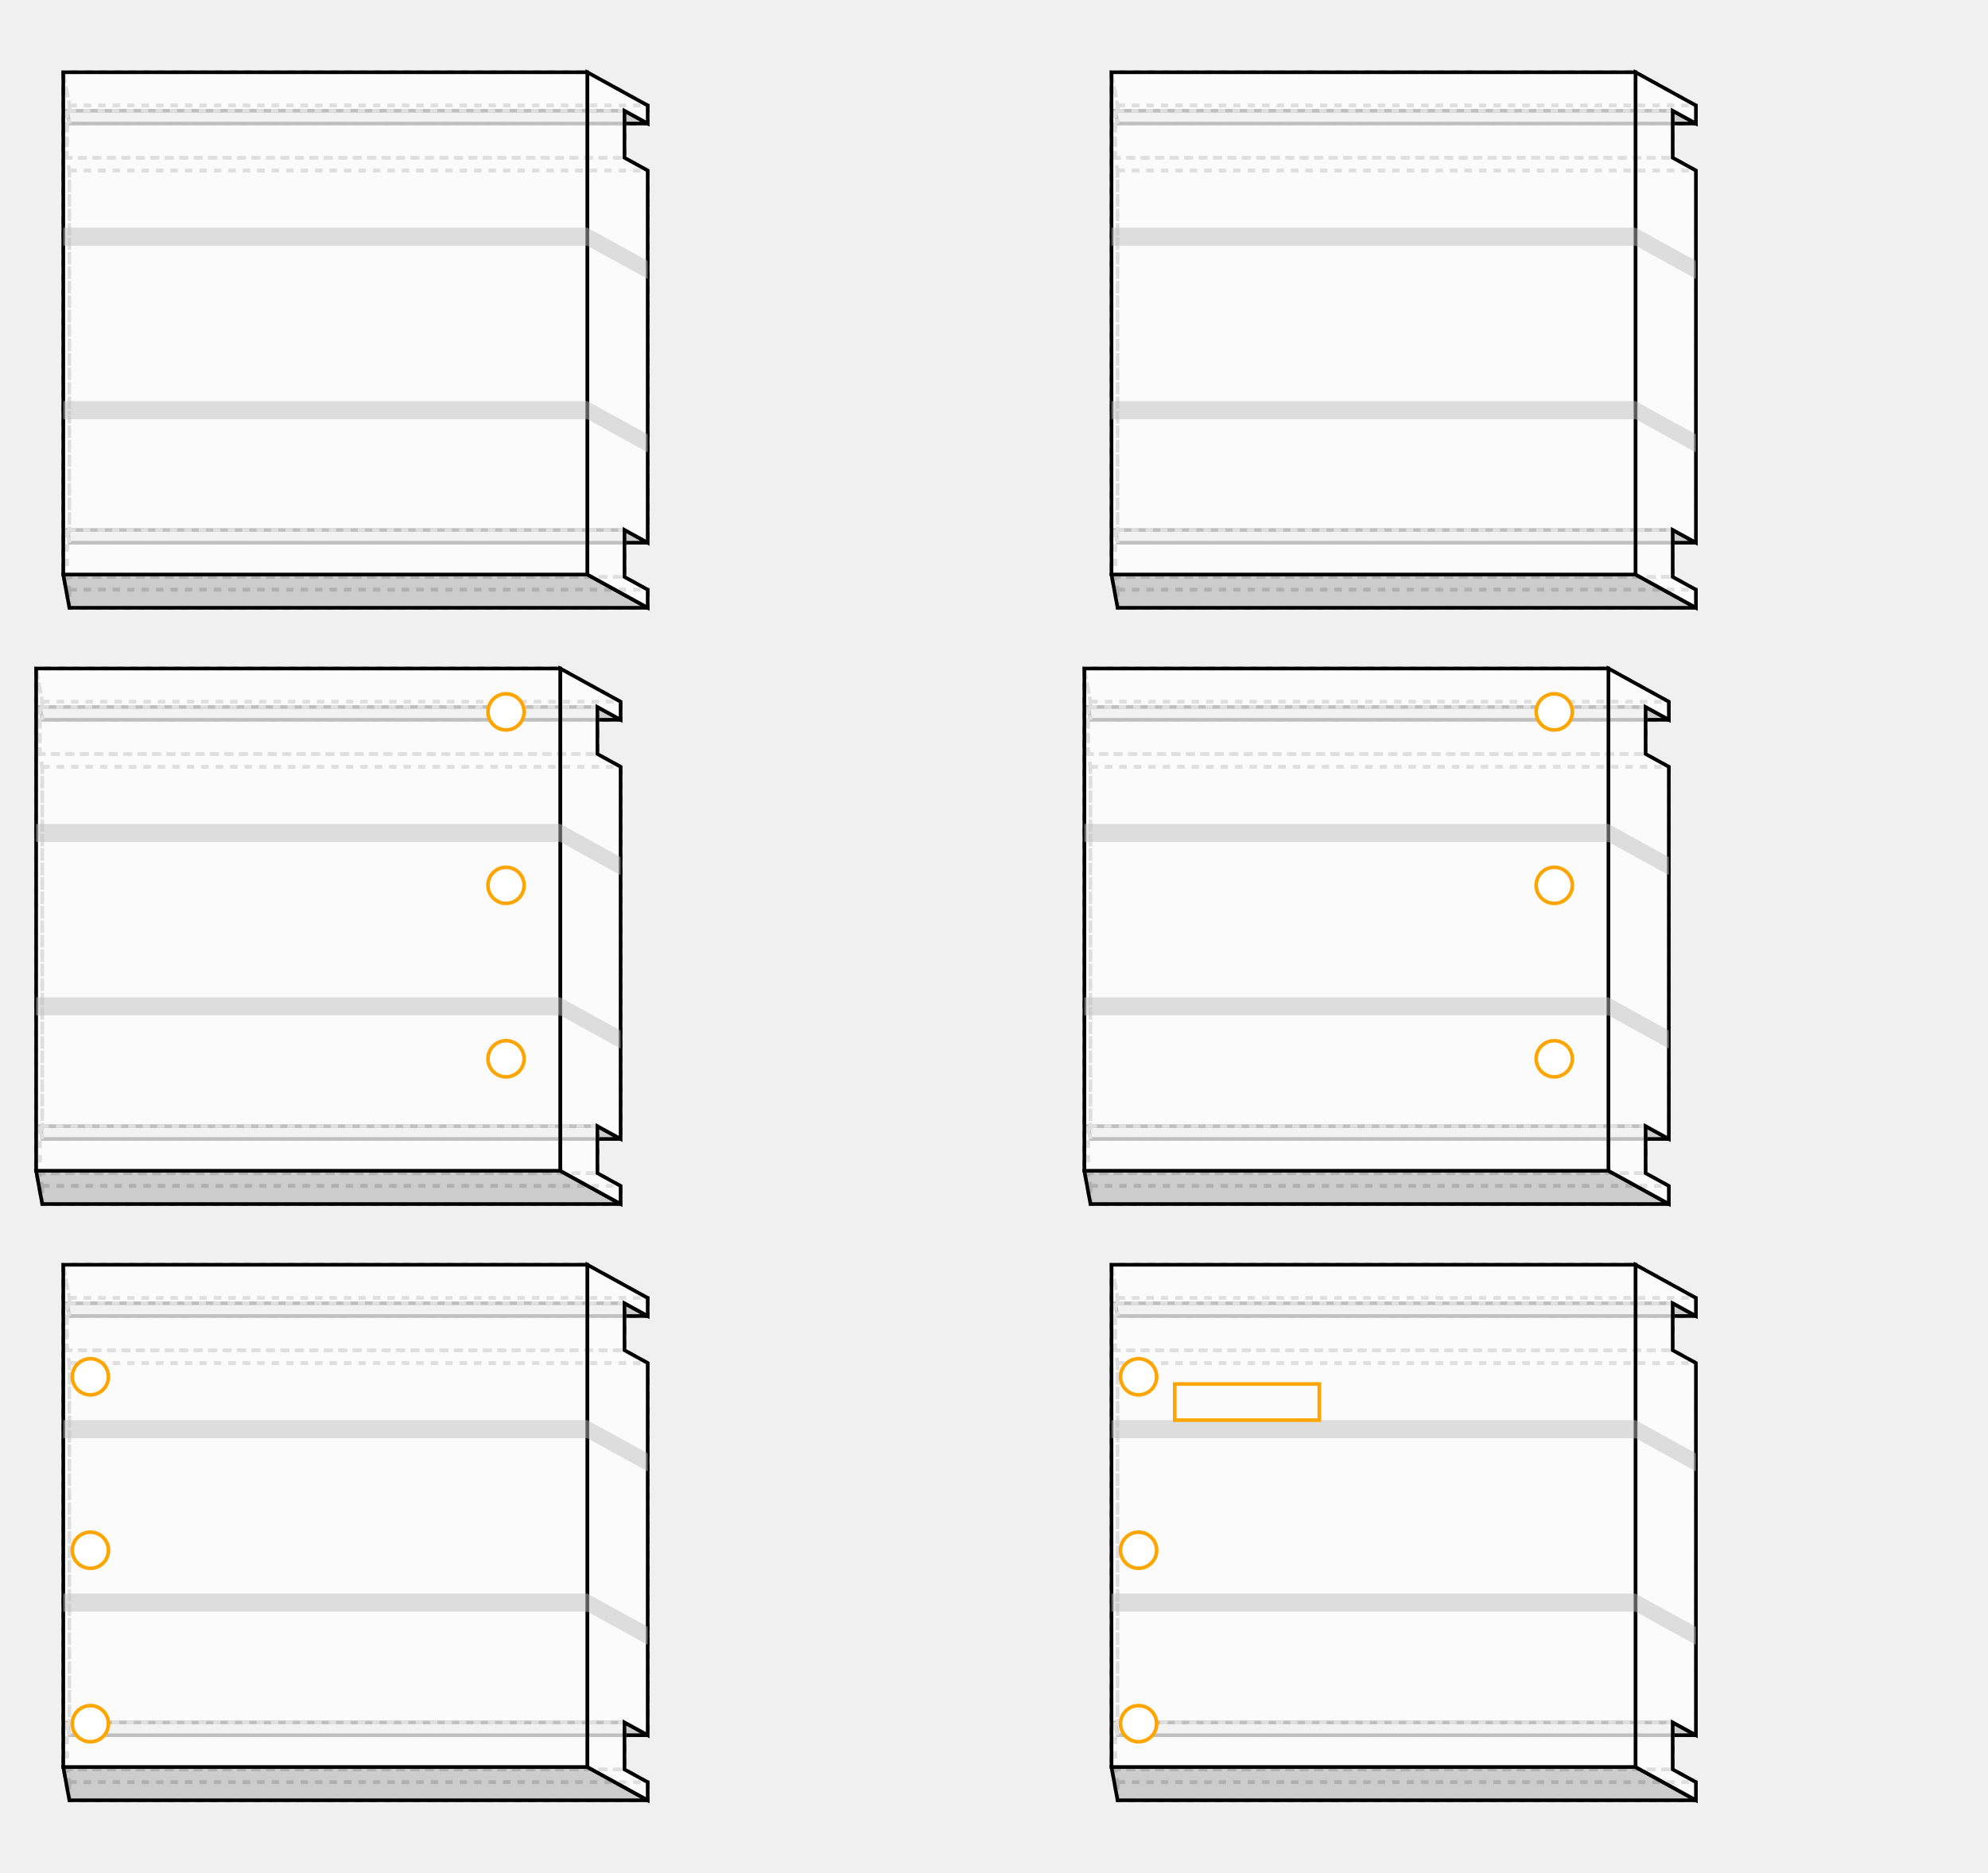
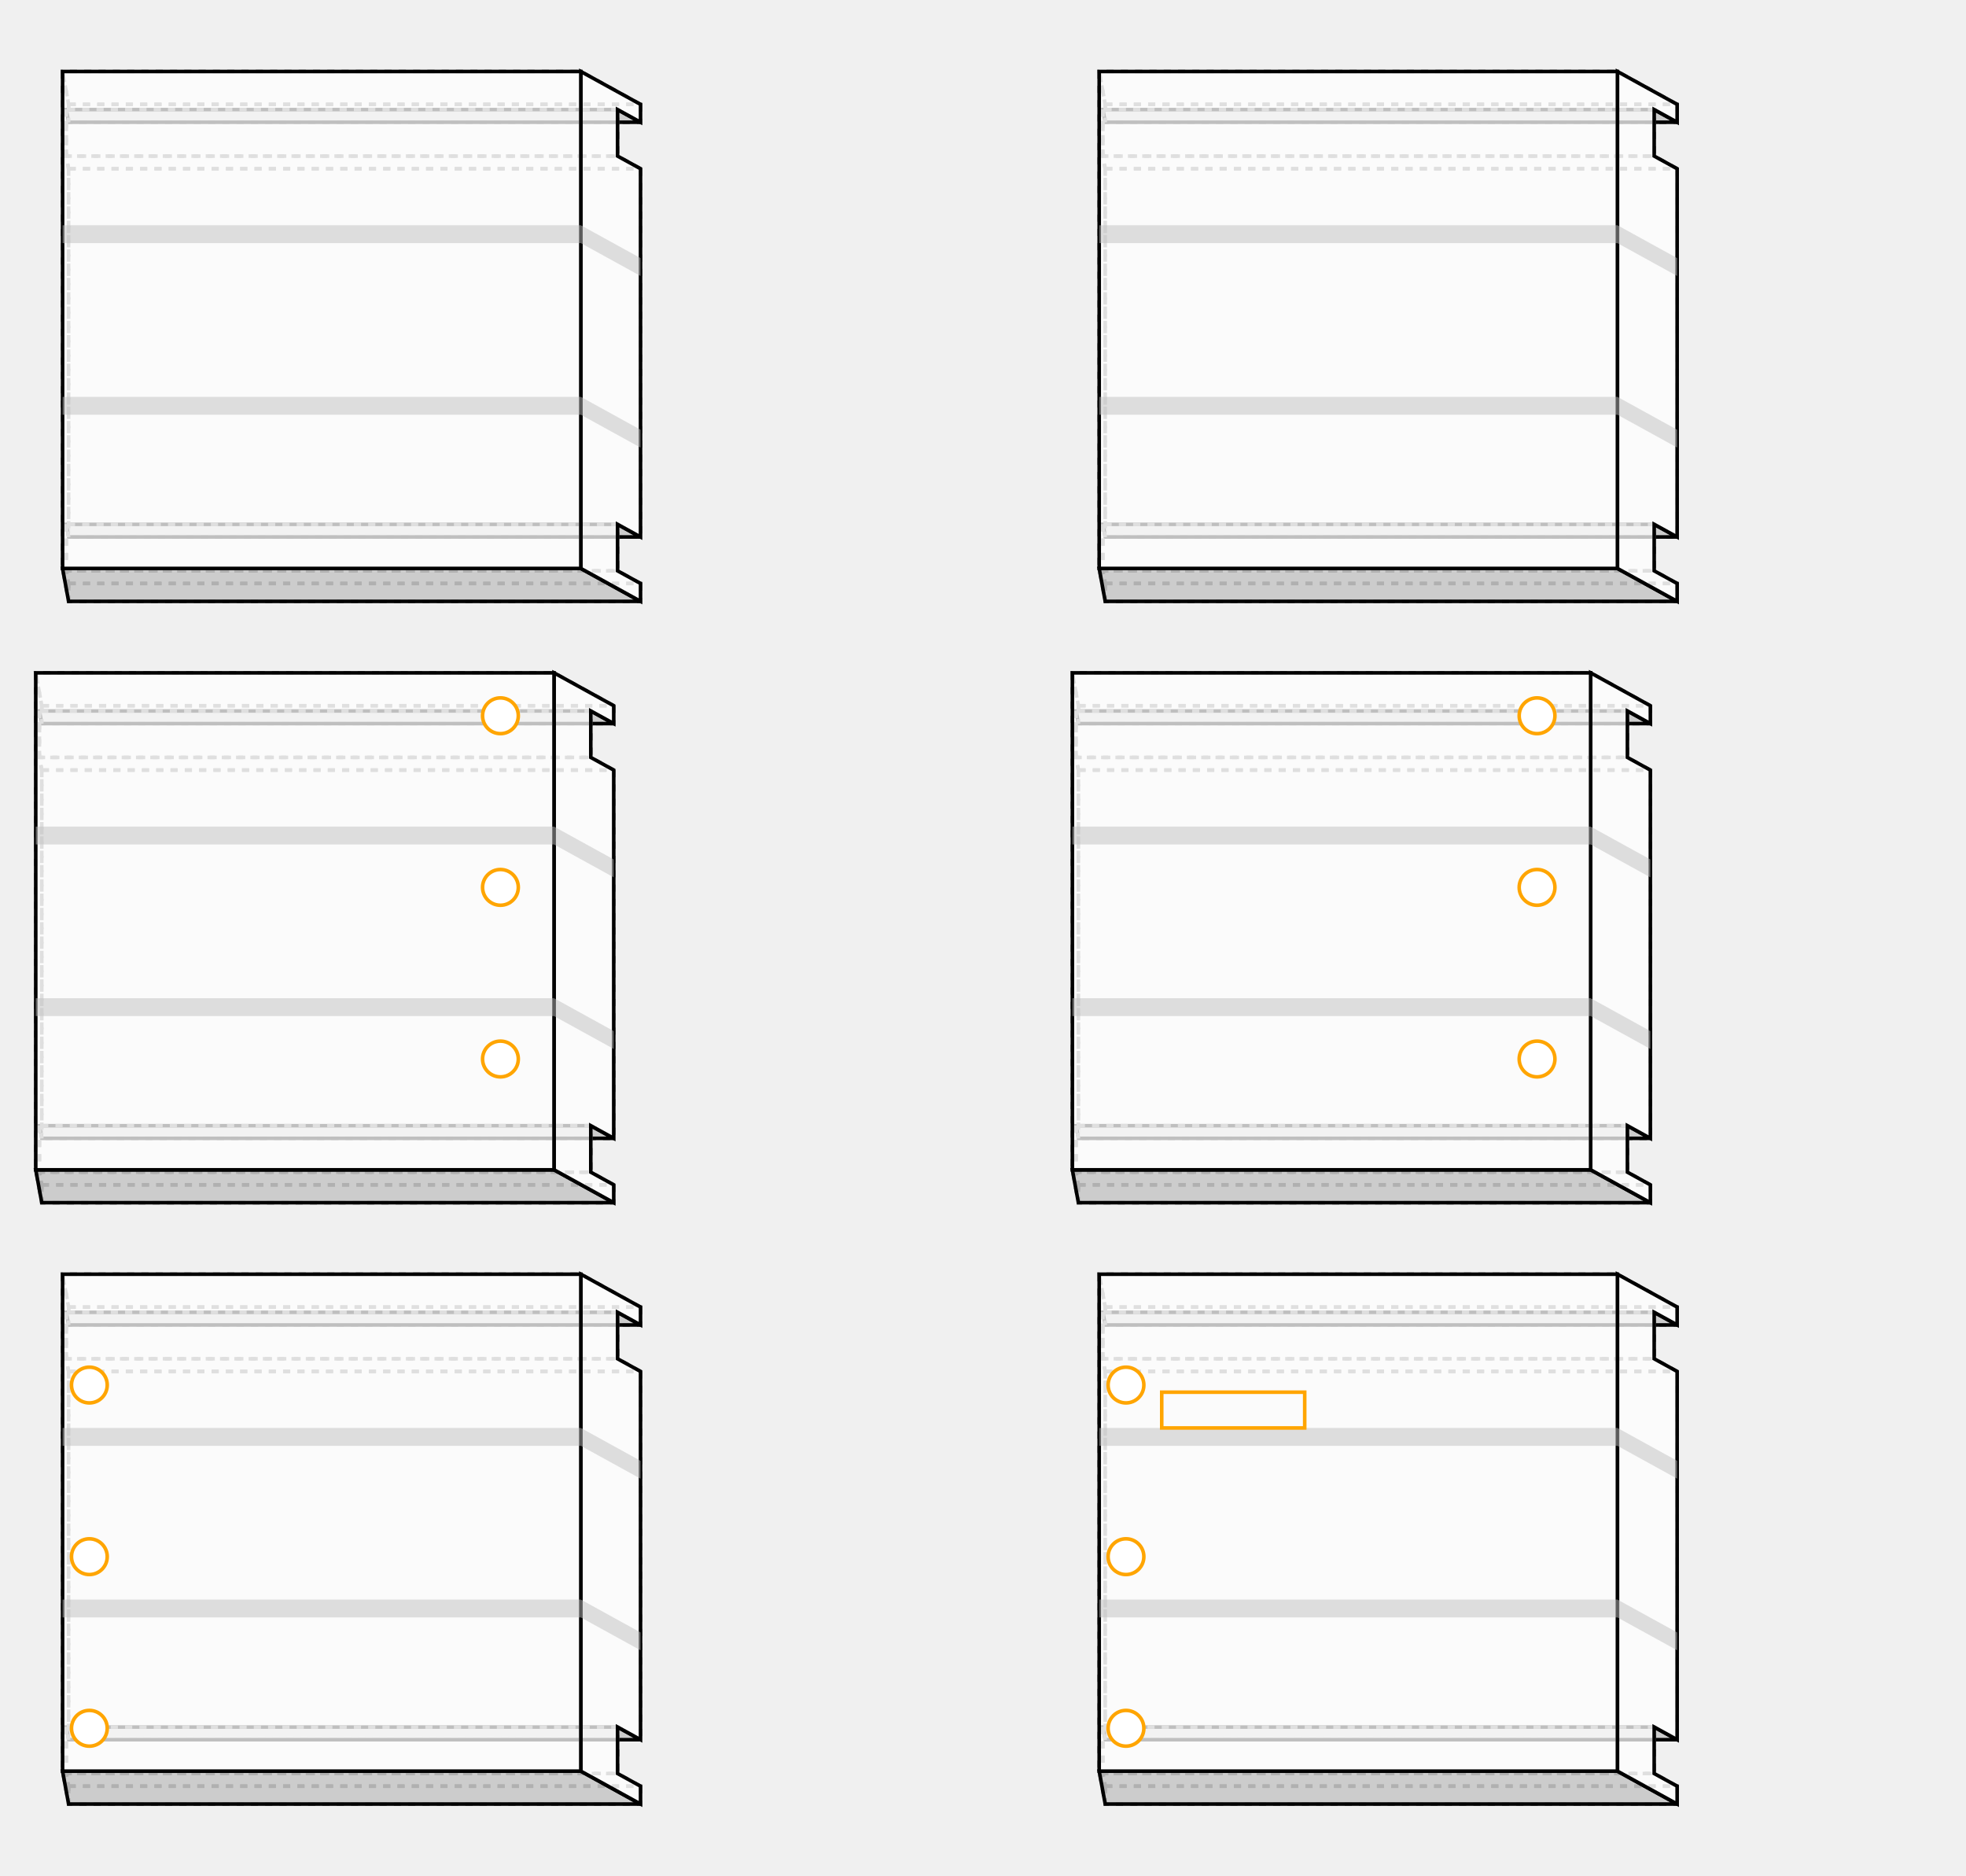
- <svg xmlns="http://www.w3.org/2000/svg" width="1100" viewBox="0 0 550 518.192">
+ <svg xmlns="http://www.w3.org/2000/svg" width="1100" viewBox="0 0 550 524.577">
  <polygon fill="none" stroke-width="1" stroke-dasharray="2" stroke="gray" points="19.192,29.192 19.192,34.192 179.192,34.192 179.192,29.192" />
  <polygon fill="none" stroke-width="1" stroke-dasharray="2" stroke="gray" points="19.192,47.192 19.192,150.192 179.192,150.192 179.192,47.192" />
  <polygon fill="none" stroke-width="1" stroke-dasharray="2" stroke="gray" points="19.192,163.192 19.192,168.192 179.192,168.192 179.192,163.192" />
  <polygon fill="rgba(192,192,192,0.75)" stroke-width="1" stroke-dasharray="" stroke="black" points="18.544,30.657 172.77,30.657 179.192,34.192 19.192,34.192" />
  <polygon fill="none" stroke-width="1" stroke-dasharray="2" stroke="gray" points="19.192,47.192 179.192,47.192 172.77,43.657 18.544,43.657" />
  <polygon fill="rgba(192,192,192,0.75)" stroke-width="1" stroke-dasharray="" stroke="black" points="18.544,146.657 172.77,146.657 179.192,150.192 19.192,150.192" />
  <polygon fill="none" stroke-width="1" stroke-dasharray="2" stroke="gray" points="19.192,163.192 179.192,163.192 172.77,159.657 18.544,159.657" />
  <polygon fill="none" stroke-width="1" stroke-dasharray="2" stroke="gray" points="18.544,30.657 18.544,43.657 172.77,43.657 172.77,30.657" />
  <polygon fill="none" stroke-width="1" stroke-dasharray="2" stroke="gray" points="18.544,146.657 18.544,159.657 172.77,159.657 172.77,146.657" />
  <polygon fill="none" stroke-width="1" stroke-dasharray="2" stroke="gray" points="17.506,20.0 17.506,159.0 19.192,168.192 19.192,163.192 18.544,159.657 18.544,146.657 19.192,150.192 19.192,47.192 18.544,43.657 18.544,30.657 19.192,34.192 19.192,29.192" />
  <polygon fill="none" stroke-width="1" stroke-dasharray="2" stroke="gray" points="19.192,29.192 179.192,29.192 162.494,20.0 17.506,20.0" />
  <polygon fill="rgba(192,192,192,0.75)" stroke-width="1" stroke-dasharray="" stroke="black" points="17.506,159.0 162.494,159.0 179.192,168.192 19.192,168.192" />
  <polygon fill="rgba(255,255,255,0.75)" stroke-width="1" stroke-dasharray="" stroke="black" points="179.192,29.192 179.192,34.192 172.77,30.657 172.77,43.657 179.192,47.192 179.192,150.192 172.77,146.657 172.77,159.657 179.192,163.192 179.192,168.192 162.494,159.0 162.494,20.0" />
  <polygon fill="rgba(255,255,255,0.75)" stroke-width="1" stroke-dasharray="" stroke="black" points="17.506,20.0 162.494,20.0 162.494,159.0 17.506,159.0" />
  <polygon fill="rgba(192,192,192,0.5)" stroke-width="1" stroke-dasharray="" stroke="none" points="162.494,63.0 179.192,72.192 179.192,77.192 162.494,68.0" />
  <polygon fill="rgba(192,192,192,0.5)" stroke-width="1" stroke-dasharray="" stroke="none" points="162.494,111.0 179.192,120.192 179.192,125.192 162.494,116.0" />
  <polygon fill="rgba(192,192,192,0.5)" stroke-width="1" stroke-dasharray="" stroke="none" points="17.506,63.0 162.494,63.0 162.494,68.0 17.506,68.0" />
  <polygon fill="rgba(192,192,192,0.5)" stroke-width="1" stroke-dasharray="" stroke="none" points="17.506,111.0 162.494,111.0 162.494,116.0 17.506,116.0" />
-   <polygon fill="none" stroke-width="1" stroke-dasharray="2" stroke="gray" points="11.687,194.192 11.687,199.192 171.698,199.192 171.698,194.192" />
-   <polygon fill="none" stroke-width="1" stroke-dasharray="2" stroke="gray" points="11.687,212.192 11.687,315.192 171.698,315.192 171.698,212.192" />
-   <polygon fill="none" stroke-width="1" stroke-dasharray="2" stroke="gray" points="11.687,328.192 11.687,333.192 171.698,333.192 171.698,328.192" />
-   <polygon fill="rgba(192,192,192,0.75)" stroke-width="1" stroke-dasharray="" stroke="black" points="11.038,195.657 165.276,195.657 171.698,199.192 11.687,199.192" />
-   <polygon fill="none" stroke-width="1" stroke-dasharray="2" stroke="gray" points="11.687,212.192 171.698,212.192 165.276,208.657 11.038,208.657" />
-   <polygon fill="rgba(192,192,192,0.75)" stroke-width="1" stroke-dasharray="" stroke="black" points="11.038,311.657 165.276,311.657 171.698,315.192 11.687,315.192" />
-   <polygon fill="none" stroke-width="1" stroke-dasharray="2" stroke="gray" points="11.687,328.192 171.698,328.192 165.276,324.657 11.038,324.657" />
-   <polygon fill="none" stroke-width="1" stroke-dasharray="2" stroke="gray" points="11.038,195.657 11.038,208.657 165.276,208.657 165.276,195.657" />
-   <polygon fill="none" stroke-width="1" stroke-dasharray="2" stroke="gray" points="11.038,311.657 11.038,324.657 165.276,324.657 165.276,311.657" />
-   <polygon fill="none" stroke-width="1" stroke-dasharray="2" stroke="gray" points="10.0,185.0 10.0,324.0 11.687,333.192 11.687,328.192 11.038,324.657 11.038,311.657 11.687,315.192 11.687,212.192 11.038,208.657 11.038,195.657 11.687,199.192 11.687,194.192" />
-   <polygon fill="none" stroke-width="1" stroke-dasharray="2" stroke="gray" points="11.687,194.192 171.698,194.192 155.0,185.0 10.0,185.0" />
-   <polygon fill="rgba(192,192,192,0.75)" stroke-width="1" stroke-dasharray="" stroke="black" points="10.0,324.0 155.0,324.0 171.698,333.192 11.687,333.192" />
-   <polygon fill="rgba(255,255,255,0.75)" stroke-width="1" stroke-dasharray="" stroke="black" points="171.698,194.192 171.698,199.192 165.276,195.657 165.276,208.657 171.698,212.192 171.698,315.192 165.276,311.657 165.276,324.657 171.698,328.192 171.698,333.192 155.0,324.0 155.0,185.0" />
-   <polygon fill="rgba(255,255,255,0.75)" stroke-width="1" stroke-dasharray="" stroke="black" points="10.0,185.0 155.0,185.0 155.0,324.0 10.0,324.0" />
-   <polygon fill="rgba(192,192,192,0.5)" stroke-width="1" stroke-dasharray="" stroke="none" points="155.0,228.0 171.698,237.192 171.698,242.192 155.0,233.0" />
-   <polygon fill="rgba(192,192,192,0.5)" stroke-width="1" stroke-dasharray="" stroke="none" points="155.0,276.0 171.698,285.192 171.698,290.192 155.0,281.0" />
-   <polygon fill="rgba(192,192,192,0.5)" stroke-width="1" stroke-dasharray="" stroke="none" points="10.0,228.0 155.0,228.0 155.0,233.0 10.0,233.0" />
-   <polygon fill="rgba(192,192,192,0.5)" stroke-width="1" stroke-dasharray="" stroke="none" points="10.0,276.0 155.0,276.0 155.0,281.0 10.0,281.0" />
-   <circle cx="140" cy="197.0" r="5" stroke="orange" fill="white" stroke-width="1" />
-   <circle cx="140" cy="245.0" r="5" stroke="orange" fill="white" stroke-width="1" />
-   <circle cx="140" cy="293.0" r="5" stroke="orange" fill="white" stroke-width="1" />
-   <polygon fill="none" stroke-width="1" stroke-dasharray="2" stroke="gray" points="19.192,359.192 19.192,364.192 179.192,364.192 179.192,359.192" />
-   <polygon fill="none" stroke-width="1" stroke-dasharray="2" stroke="gray" points="19.192,377.192 19.192,480.192 179.192,480.192 179.192,377.192" />
-   <polygon fill="none" stroke-width="1" stroke-dasharray="2" stroke="gray" points="19.192,493.192 19.192,498.192 179.192,498.192 179.192,493.192" />
-   <polygon fill="rgba(192,192,192,0.75)" stroke-width="1" stroke-dasharray="" stroke="black" points="18.544,360.657 172.77,360.657 179.192,364.192 19.192,364.192" />
-   <polygon fill="none" stroke-width="1" stroke-dasharray="2" stroke="gray" points="19.192,377.192 179.192,377.192 172.77,373.657 18.544,373.657" />
-   <polygon fill="rgba(192,192,192,0.75)" stroke-width="1" stroke-dasharray="" stroke="black" points="18.544,476.657 172.77,476.657 179.192,480.192 19.192,480.192" />
-   <polygon fill="none" stroke-width="1" stroke-dasharray="2" stroke="gray" points="19.192,493.192 179.192,493.192 172.77,489.657 18.544,489.657" />
-   <polygon fill="none" stroke-width="1" stroke-dasharray="2" stroke="gray" points="18.544,360.657 18.544,373.657 172.77,373.657 172.77,360.657" />
-   <polygon fill="none" stroke-width="1" stroke-dasharray="2" stroke="gray" points="18.544,476.657 18.544,489.657 172.77,489.657 172.77,476.657" />
-   <polygon fill="none" stroke-width="1" stroke-dasharray="2" stroke="gray" points="17.506,350.0 17.506,489.0 19.192,498.192 19.192,493.192 18.544,489.657 18.544,476.657 19.192,480.192 19.192,377.192 18.544,373.657 18.544,360.657 19.192,364.192 19.192,359.192" />
-   <polygon fill="none" stroke-width="1" stroke-dasharray="2" stroke="gray" points="19.192,359.192 179.192,359.192 162.494,350.0 17.506,350.0" />
-   <polygon fill="rgba(192,192,192,0.75)" stroke-width="1" stroke-dasharray="" stroke="black" points="17.506,489.0 162.494,489.0 179.192,498.192 19.192,498.192" />
-   <polygon fill="rgba(255,255,255,0.75)" stroke-width="1" stroke-dasharray="" stroke="black" points="179.192,359.192 179.192,364.192 172.77,360.657 172.77,373.657 179.192,377.192 179.192,480.192 172.77,476.657 172.77,489.657 179.192,493.192 179.192,498.192 162.494,489.0 162.494,350.0" />
-   <polygon fill="rgba(255,255,255,0.75)" stroke-width="1" stroke-dasharray="" stroke="black" points="17.506,350.0 162.494,350.0 162.494,489.0 17.506,489.0" />
-   <polygon fill="rgba(192,192,192,0.5)" stroke-width="1" stroke-dasharray="" stroke="none" points="162.494,393.0 179.192,402.192 179.192,407.192 162.494,398.0" />
-   <polygon fill="rgba(192,192,192,0.5)" stroke-width="1" stroke-dasharray="" stroke="none" points="162.494,441.0 179.192,450.192 179.192,455.192 162.494,446.0" />
-   <polygon fill="rgba(192,192,192,0.5)" stroke-width="1" stroke-dasharray="" stroke="none" points="17.506,393.0 162.494,393.0 162.494,398.0 17.506,398.0" />
-   <polygon fill="rgba(192,192,192,0.5)" stroke-width="1" stroke-dasharray="" stroke="none" points="17.506,441.0 162.494,441.0 162.494,446.0 17.506,446.0" />
-   <circle cx="25" cy="381.0" r="5" stroke="orange" fill="white" stroke-width="1" />
-   <circle cx="25" cy="429.0" r="5" stroke="orange" fill="white" stroke-width="1" />
-   <circle cx="25" cy="477.0" r="5" stroke="orange" fill="white" stroke-width="1" />
+   <polygon fill="none" stroke-width="1" stroke-dasharray="2" stroke="gray" points="11.687,197.385 11.687,202.385 171.698,202.385 171.698,197.385" />
+   <polygon fill="none" stroke-width="1" stroke-dasharray="2" stroke="gray" points="11.687,215.385 11.687,318.385 171.698,318.385 171.698,215.385" />
+   <polygon fill="none" stroke-width="1" stroke-dasharray="2" stroke="gray" points="11.687,331.385 11.687,336.385 171.698,336.385 171.698,331.385" />
+   <polygon fill="rgba(192,192,192,0.75)" stroke-width="1" stroke-dasharray="" stroke="black" points="11.038,198.849 165.276,198.849 171.698,202.385 11.687,202.385" />
+   <polygon fill="none" stroke-width="1" stroke-dasharray="2" stroke="gray" points="11.687,215.385 171.698,215.385 165.276,211.849 11.038,211.849" />
+   <polygon fill="rgba(192,192,192,0.75)" stroke-width="1" stroke-dasharray="" stroke="black" points="11.038,314.849 165.276,314.849 171.698,318.385 11.687,318.385" />
+   <polygon fill="none" stroke-width="1" stroke-dasharray="2" stroke="gray" points="11.687,331.385 171.698,331.385 165.276,327.849 11.038,327.849" />
+   <polygon fill="none" stroke-width="1" stroke-dasharray="2" stroke="gray" points="11.038,198.849 11.038,211.849 165.276,211.849 165.276,198.849" />
+   <polygon fill="none" stroke-width="1" stroke-dasharray="2" stroke="gray" points="11.038,314.849 11.038,327.849 165.276,327.849 165.276,314.849" />
+   <polygon fill="none" stroke-width="1" stroke-dasharray="2" stroke="gray" points="10.0,188.192 10.0,327.192 11.687,336.385 11.687,331.385 11.038,327.849 11.038,314.849 11.687,318.385 11.687,215.385 11.038,211.849 11.038,198.849 11.687,202.385 11.687,197.385" />
+   <polygon fill="none" stroke-width="1" stroke-dasharray="2" stroke="gray" points="11.687,197.385 171.698,197.385 155.0,188.192 10.0,188.192" />
+   <polygon fill="rgba(192,192,192,0.75)" stroke-width="1" stroke-dasharray="" stroke="black" points="10.0,327.192 155.0,327.192 171.698,336.385 11.687,336.385" />
+   <polygon fill="rgba(255,255,255,0.75)" stroke-width="1" stroke-dasharray="" stroke="black" points="171.698,197.385 171.698,202.385 165.276,198.849 165.276,211.849 171.698,215.385 171.698,318.385 165.276,314.849 165.276,327.849 171.698,331.385 171.698,336.385 155.0,327.192 155.0,188.192" />
+   <polygon fill="rgba(255,255,255,0.75)" stroke-width="1" stroke-dasharray="" stroke="black" points="10.0,188.192 155.0,188.192 155.0,327.192 10.0,327.192" />
+   <polygon fill="rgba(192,192,192,0.5)" stroke-width="1" stroke-dasharray="" stroke="none" points="155.0,231.192 171.698,240.385 171.698,245.385 155.0,236.192" />
+   <polygon fill="rgba(192,192,192,0.5)" stroke-width="1" stroke-dasharray="" stroke="none" points="155.0,279.192 171.698,288.385 171.698,293.385 155.0,284.192" />
+   <polygon fill="rgba(192,192,192,0.5)" stroke-width="1" stroke-dasharray="" stroke="none" points="10.0,231.192 155.0,231.192 155.0,236.192 10.0,236.192" />
+   <polygon fill="rgba(192,192,192,0.5)" stroke-width="1" stroke-dasharray="" stroke="none" points="10.0,279.192 155.0,279.192 155.0,284.192 10.0,284.192" />
+   <circle cx="140" cy="200.192" r="5" stroke="orange" fill="white" stroke-width="1" />
+   <circle cx="140" cy="248.192" r="5" stroke="orange" fill="white" stroke-width="1" />
+   <circle cx="140" cy="296.192" r="5" stroke="orange" fill="white" stroke-width="1" />
+   <polygon fill="none" stroke-width="1" stroke-dasharray="2" stroke="gray" points="19.192,365.577 19.192,370.577 179.192,370.577 179.192,365.577" />
+   <polygon fill="none" stroke-width="1" stroke-dasharray="2" stroke="gray" points="19.192,383.577 19.192,486.577 179.192,486.577 179.192,383.577" />
+   <polygon fill="none" stroke-width="1" stroke-dasharray="2" stroke="gray" points="19.192,499.577 19.192,504.577 179.192,504.577 179.192,499.577" />
+   <polygon fill="rgba(192,192,192,0.75)" stroke-width="1" stroke-dasharray="" stroke="black" points="18.544,367.042 172.77,367.042 179.192,370.577 19.192,370.577" />
+   <polygon fill="none" stroke-width="1" stroke-dasharray="2" stroke="gray" points="19.192,383.577 179.192,383.577 172.77,380.042 18.544,380.042" />
+   <polygon fill="rgba(192,192,192,0.75)" stroke-width="1" stroke-dasharray="" stroke="black" points="18.544,483.042 172.77,483.042 179.192,486.577 19.192,486.577" />
+   <polygon fill="none" stroke-width="1" stroke-dasharray="2" stroke="gray" points="19.192,499.577 179.192,499.577 172.77,496.042 18.544,496.042" />
+   <polygon fill="none" stroke-width="1" stroke-dasharray="2" stroke="gray" points="18.544,367.042 18.544,380.042 172.77,380.042 172.77,367.042" />
+   <polygon fill="none" stroke-width="1" stroke-dasharray="2" stroke="gray" points="18.544,483.042 18.544,496.042 172.77,496.042 172.77,483.042" />
+   <polygon fill="none" stroke-width="1" stroke-dasharray="2" stroke="gray" points="17.506,356.385 17.506,495.385 19.192,504.577 19.192,499.577 18.544,496.042 18.544,483.042 19.192,486.577 19.192,383.577 18.544,380.042 18.544,367.042 19.192,370.577 19.192,365.577" />
+   <polygon fill="none" stroke-width="1" stroke-dasharray="2" stroke="gray" points="19.192,365.577 179.192,365.577 162.494,356.385 17.506,356.385" />
+   <polygon fill="rgba(192,192,192,0.75)" stroke-width="1" stroke-dasharray="" stroke="black" points="17.506,495.385 162.494,495.385 179.192,504.577 19.192,504.577" />
+   <polygon fill="rgba(255,255,255,0.75)" stroke-width="1" stroke-dasharray="" stroke="black" points="179.192,365.577 179.192,370.577 172.77,367.042 172.77,380.042 179.192,383.577 179.192,486.577 172.77,483.042 172.77,496.042 179.192,499.577 179.192,504.577 162.494,495.385 162.494,356.385" />
+   <polygon fill="rgba(255,255,255,0.75)" stroke-width="1" stroke-dasharray="" stroke="black" points="17.506,356.385 162.494,356.385 162.494,495.385 17.506,495.385" />
+   <polygon fill="rgba(192,192,192,0.5)" stroke-width="1" stroke-dasharray="" stroke="none" points="162.494,399.385 179.192,408.577 179.192,413.577 162.494,404.385" />
+   <polygon fill="rgba(192,192,192,0.5)" stroke-width="1" stroke-dasharray="" stroke="none" points="162.494,447.385 179.192,456.577 179.192,461.577 162.494,452.385" />
+   <polygon fill="rgba(192,192,192,0.5)" stroke-width="1" stroke-dasharray="" stroke="none" points="17.506,399.385 162.494,399.385 162.494,404.385 17.506,404.385" />
+   <polygon fill="rgba(192,192,192,0.5)" stroke-width="1" stroke-dasharray="" stroke="none" points="17.506,447.385 162.494,447.385 162.494,452.385 17.506,452.385" />
+   <circle cx="25" cy="387.385" r="5" stroke="orange" fill="white" stroke-width="1" />
+   <circle cx="25" cy="435.385" r="5" stroke="orange" fill="white" stroke-width="1" />
+   <circle cx="25" cy="483.385" r="5" stroke="orange" fill="white" stroke-width="1" />
  <polygon fill="none" stroke-width="1" stroke-dasharray="2" stroke="gray" points="309.192,29.192 309.192,34.192 469.192,34.192 469.192,29.192" />
  <polygon fill="none" stroke-width="1" stroke-dasharray="2" stroke="gray" points="309.192,47.192 309.192,150.192 469.192,150.192 469.192,47.192" />
  <polygon fill="none" stroke-width="1" stroke-dasharray="2" stroke="gray" points="309.192,163.192 309.192,168.192 469.192,168.192 469.192,163.192" />
  <polygon fill="rgba(192,192,192,0.75)" stroke-width="1" stroke-dasharray="" stroke="black" points="308.544,30.657 462.77,30.657 469.192,34.192 309.192,34.192" />
  <polygon fill="none" stroke-width="1" stroke-dasharray="2" stroke="gray" points="309.192,47.192 469.192,47.192 462.77,43.657 308.544,43.657" />
  <polygon fill="rgba(192,192,192,0.75)" stroke-width="1" stroke-dasharray="" stroke="black" points="308.544,146.657 462.77,146.657 469.192,150.192 309.192,150.192" />
  <polygon fill="none" stroke-width="1" stroke-dasharray="2" stroke="gray" points="309.192,163.192 469.192,163.192 462.77,159.657 308.544,159.657" />
  <polygon fill="none" stroke-width="1" stroke-dasharray="2" stroke="gray" points="308.544,30.657 308.544,43.657 462.77,43.657 462.77,30.657" />
  <polygon fill="none" stroke-width="1" stroke-dasharray="2" stroke="gray" points="308.544,146.657 308.544,159.657 462.77,159.657 462.77,146.657" />
  <polygon fill="none" stroke-width="1" stroke-dasharray="2" stroke="gray" points="307.506,20.0 307.506,159.0 309.192,168.192 309.192,163.192 308.544,159.657 308.544,146.657 309.192,150.192 309.192,47.192 308.544,43.657 308.544,30.657 309.192,34.192 309.192,29.192" />
  <polygon fill="none" stroke-width="1" stroke-dasharray="2" stroke="gray" points="309.192,29.192 469.192,29.192 452.494,20.0 307.506,20.0" />
  <polygon fill="rgba(192,192,192,0.75)" stroke-width="1" stroke-dasharray="" stroke="black" points="307.506,159.0 452.494,159.0 469.192,168.192 309.192,168.192" />
  <polygon fill="rgba(255,255,255,0.75)" stroke-width="1" stroke-dasharray="" stroke="black" points="469.192,29.192 469.192,34.192 462.77,30.657 462.77,43.657 469.192,47.192 469.192,150.192 462.77,146.657 462.77,159.657 469.192,163.192 469.192,168.192 452.494,159.0 452.494,20.0" />
  <polygon fill="rgba(255,255,255,0.75)" stroke-width="1" stroke-dasharray="" stroke="black" points="307.506,20.0 452.494,20.0 452.494,159.0 307.506,159.0" />
  <polygon fill="rgba(192,192,192,0.5)" stroke-width="1" stroke-dasharray="" stroke="none" points="452.494,63.0 469.192,72.192 469.192,77.192 452.494,68.0" />
  <polygon fill="rgba(192,192,192,0.5)" stroke-width="1" stroke-dasharray="" stroke="none" points="452.494,111.0 469.192,120.192 469.192,125.192 452.494,116.0" />
  <polygon fill="rgba(192,192,192,0.5)" stroke-width="1" stroke-dasharray="" stroke="none" points="307.506,63.0 452.494,63.0 452.494,68.0 307.506,68.0" />
  <polygon fill="rgba(192,192,192,0.5)" stroke-width="1" stroke-dasharray="" stroke="none" points="307.506,111.0 452.494,111.0 452.494,116.0 307.506,116.0" />
-   <polygon fill="none" stroke-width="1" stroke-dasharray="2" stroke="gray" points="301.687,194.192 301.687,199.192 461.698,199.192 461.698,194.192" />
-   <polygon fill="none" stroke-width="1" stroke-dasharray="2" stroke="gray" points="301.687,212.192 301.687,315.192 461.698,315.192 461.698,212.192" />
-   <polygon fill="none" stroke-width="1" stroke-dasharray="2" stroke="gray" points="301.687,328.192 301.687,333.192 461.698,333.192 461.698,328.192" />
-   <polygon fill="rgba(192,192,192,0.75)" stroke-width="1" stroke-dasharray="" stroke="black" points="301.038,195.657 455.276,195.657 461.698,199.192 301.687,199.192" />
-   <polygon fill="none" stroke-width="1" stroke-dasharray="2" stroke="gray" points="301.687,212.192 461.698,212.192 455.276,208.657 301.038,208.657" />
-   <polygon fill="rgba(192,192,192,0.75)" stroke-width="1" stroke-dasharray="" stroke="black" points="301.038,311.657 455.276,311.657 461.698,315.192 301.687,315.192" />
-   <polygon fill="none" stroke-width="1" stroke-dasharray="2" stroke="gray" points="301.687,328.192 461.698,328.192 455.276,324.657 301.038,324.657" />
-   <polygon fill="none" stroke-width="1" stroke-dasharray="2" stroke="gray" points="301.038,195.657 301.038,208.657 455.276,208.657 455.276,195.657" />
-   <polygon fill="none" stroke-width="1" stroke-dasharray="2" stroke="gray" points="301.038,311.657 301.038,324.657 455.276,324.657 455.276,311.657" />
-   <polygon fill="none" stroke-width="1" stroke-dasharray="2" stroke="gray" points="300.0,185.0 300.0,324.0 301.687,333.192 301.687,328.192 301.038,324.657 301.038,311.657 301.687,315.192 301.687,212.192 301.038,208.657 301.038,195.657 301.687,199.192 301.687,194.192" />
-   <polygon fill="none" stroke-width="1" stroke-dasharray="2" stroke="gray" points="301.687,194.192 461.698,194.192 445.0,185.0 300.0,185.0" />
-   <polygon fill="rgba(192,192,192,0.75)" stroke-width="1" stroke-dasharray="" stroke="black" points="300.0,324.0 445.0,324.0 461.698,333.192 301.687,333.192" />
-   <polygon fill="rgba(255,255,255,0.75)" stroke-width="1" stroke-dasharray="" stroke="black" points="461.698,194.192 461.698,199.192 455.276,195.657 455.276,208.657 461.698,212.192 461.698,315.192 455.276,311.657 455.276,324.657 461.698,328.192 461.698,333.192 445.0,324.0 445.0,185.0" />
-   <polygon fill="rgba(255,255,255,0.75)" stroke-width="1" stroke-dasharray="" stroke="black" points="300.0,185.0 445.0,185.0 445.0,324.0 300.0,324.0" />
-   <polygon fill="rgba(192,192,192,0.5)" stroke-width="1" stroke-dasharray="" stroke="none" points="445.0,228.0 461.698,237.192 461.698,242.192 445.0,233.0" />
-   <polygon fill="rgba(192,192,192,0.5)" stroke-width="1" stroke-dasharray="" stroke="none" points="445.0,276.0 461.698,285.192 461.698,290.192 445.0,281.0" />
-   <polygon fill="rgba(192,192,192,0.5)" stroke-width="1" stroke-dasharray="" stroke="none" points="300.0,228.0 445.0,228.0 445.0,233.0 300.0,233.0" />
-   <polygon fill="rgba(192,192,192,0.5)" stroke-width="1" stroke-dasharray="" stroke="none" points="300.0,276.0 445.0,276.0 445.0,281.0 300.0,281.0" />
-   <circle cx="430" cy="197.0" r="5" stroke="orange" fill="white" stroke-width="1" />
-   <circle cx="430" cy="245.0" r="5" stroke="orange" fill="white" stroke-width="1" />
-   <circle cx="430" cy="293.0" r="5" stroke="orange" fill="white" stroke-width="1" />
-   <polygon fill="none" stroke-width="1" stroke-dasharray="2" stroke="gray" points="309.192,359.192 309.192,364.192 469.192,364.192 469.192,359.192" />
-   <polygon fill="none" stroke-width="1" stroke-dasharray="2" stroke="gray" points="309.192,377.192 309.192,480.192 469.192,480.192 469.192,377.192" />
-   <polygon fill="none" stroke-width="1" stroke-dasharray="2" stroke="gray" points="309.192,493.192 309.192,498.192 469.192,498.192 469.192,493.192" />
-   <polygon fill="rgba(192,192,192,0.75)" stroke-width="1" stroke-dasharray="" stroke="black" points="308.544,360.657 462.77,360.657 469.192,364.192 309.192,364.192" />
-   <polygon fill="none" stroke-width="1" stroke-dasharray="2" stroke="gray" points="309.192,377.192 469.192,377.192 462.77,373.657 308.544,373.657" />
-   <polygon fill="rgba(192,192,192,0.75)" stroke-width="1" stroke-dasharray="" stroke="black" points="308.544,476.657 462.77,476.657 469.192,480.192 309.192,480.192" />
-   <polygon fill="none" stroke-width="1" stroke-dasharray="2" stroke="gray" points="309.192,493.192 469.192,493.192 462.77,489.657 308.544,489.657" />
-   <polygon fill="none" stroke-width="1" stroke-dasharray="2" stroke="gray" points="308.544,360.657 308.544,373.657 462.77,373.657 462.77,360.657" />
-   <polygon fill="none" stroke-width="1" stroke-dasharray="2" stroke="gray" points="308.544,476.657 308.544,489.657 462.77,489.657 462.77,476.657" />
-   <polygon fill="none" stroke-width="1" stroke-dasharray="2" stroke="gray" points="307.506,350.0 307.506,489.0 309.192,498.192 309.192,493.192 308.544,489.657 308.544,476.657 309.192,480.192 309.192,377.192 308.544,373.657 308.544,360.657 309.192,364.192 309.192,359.192" />
-   <polygon fill="none" stroke-width="1" stroke-dasharray="2" stroke="gray" points="309.192,359.192 469.192,359.192 452.494,350.0 307.506,350.0" />
-   <polygon fill="rgba(192,192,192,0.75)" stroke-width="1" stroke-dasharray="" stroke="black" points="307.506,489.0 452.494,489.0 469.192,498.192 309.192,498.192" />
-   <polygon fill="rgba(255,255,255,0.75)" stroke-width="1" stroke-dasharray="" stroke="black" points="469.192,359.192 469.192,364.192 462.77,360.657 462.77,373.657 469.192,377.192 469.192,480.192 462.77,476.657 462.77,489.657 469.192,493.192 469.192,498.192 452.494,489.0 452.494,350.0" />
-   <polygon fill="rgba(255,255,255,0.75)" stroke-width="1" stroke-dasharray="" stroke="black" points="307.506,350.0 452.494,350.0 452.494,489.0 307.506,489.0" />
-   <polygon fill="rgba(192,192,192,0.5)" stroke-width="1" stroke-dasharray="" stroke="none" points="452.494,393.0 469.192,402.192 469.192,407.192 452.494,398.0" />
-   <polygon fill="rgba(192,192,192,0.5)" stroke-width="1" stroke-dasharray="" stroke="none" points="452.494,441.0 469.192,450.192 469.192,455.192 452.494,446.0" />
-   <polygon fill="rgba(192,192,192,0.5)" stroke-width="1" stroke-dasharray="" stroke="none" points="307.506,393.0 452.494,393.0 452.494,398.0 307.506,398.0" />
-   <polygon fill="rgba(192,192,192,0.5)" stroke-width="1" stroke-dasharray="" stroke="none" points="307.506,441.0 452.494,441.0 452.494,446.0 307.506,446.0" />
-   <rect x="325" y="383.0" width="40" height="10.0" style="fill: none; stroke: orange; stroke-width: 1;" />
-   <circle cx="315" cy="381.0" r="5" stroke="orange" fill="white" stroke-width="1" />
-   <circle cx="315" cy="429.0" r="5" stroke="orange" fill="white" stroke-width="1" />
-   <circle cx="315" cy="477.0" r="5" stroke="orange" fill="white" stroke-width="1" />
+   <polygon fill="none" stroke-width="1" stroke-dasharray="2" stroke="gray" points="301.687,197.385 301.687,202.385 461.698,202.385 461.698,197.385" />
+   <polygon fill="none" stroke-width="1" stroke-dasharray="2" stroke="gray" points="301.687,215.385 301.687,318.385 461.698,318.385 461.698,215.385" />
+   <polygon fill="none" stroke-width="1" stroke-dasharray="2" stroke="gray" points="301.687,331.385 301.687,336.385 461.698,336.385 461.698,331.385" />
+   <polygon fill="rgba(192,192,192,0.75)" stroke-width="1" stroke-dasharray="" stroke="black" points="301.038,198.849 455.276,198.849 461.698,202.385 301.687,202.385" />
+   <polygon fill="none" stroke-width="1" stroke-dasharray="2" stroke="gray" points="301.687,215.385 461.698,215.385 455.276,211.849 301.038,211.849" />
+   <polygon fill="rgba(192,192,192,0.75)" stroke-width="1" stroke-dasharray="" stroke="black" points="301.038,314.849 455.276,314.849 461.698,318.385 301.687,318.385" />
+   <polygon fill="none" stroke-width="1" stroke-dasharray="2" stroke="gray" points="301.687,331.385 461.698,331.385 455.276,327.849 301.038,327.849" />
+   <polygon fill="none" stroke-width="1" stroke-dasharray="2" stroke="gray" points="301.038,198.849 301.038,211.849 455.276,211.849 455.276,198.849" />
+   <polygon fill="none" stroke-width="1" stroke-dasharray="2" stroke="gray" points="301.038,314.849 301.038,327.849 455.276,327.849 455.276,314.849" />
+   <polygon fill="none" stroke-width="1" stroke-dasharray="2" stroke="gray" points="300.0,188.192 300.0,327.192 301.687,336.385 301.687,331.385 301.038,327.849 301.038,314.849 301.687,318.385 301.687,215.385 301.038,211.849 301.038,198.849 301.687,202.385 301.687,197.385" />
+   <polygon fill="none" stroke-width="1" stroke-dasharray="2" stroke="gray" points="301.687,197.385 461.698,197.385 445.0,188.192 300.0,188.192" />
+   <polygon fill="rgba(192,192,192,0.75)" stroke-width="1" stroke-dasharray="" stroke="black" points="300.0,327.192 445.0,327.192 461.698,336.385 301.687,336.385" />
+   <polygon fill="rgba(255,255,255,0.75)" stroke-width="1" stroke-dasharray="" stroke="black" points="461.698,197.385 461.698,202.385 455.276,198.849 455.276,211.849 461.698,215.385 461.698,318.385 455.276,314.849 455.276,327.849 461.698,331.385 461.698,336.385 445.0,327.192 445.0,188.192" />
+   <polygon fill="rgba(255,255,255,0.75)" stroke-width="1" stroke-dasharray="" stroke="black" points="300.0,188.192 445.0,188.192 445.0,327.192 300.0,327.192" />
+   <polygon fill="rgba(192,192,192,0.5)" stroke-width="1" stroke-dasharray="" stroke="none" points="445.0,231.192 461.698,240.385 461.698,245.385 445.0,236.192" />
+   <polygon fill="rgba(192,192,192,0.5)" stroke-width="1" stroke-dasharray="" stroke="none" points="445.0,279.192 461.698,288.385 461.698,293.385 445.0,284.192" />
+   <polygon fill="rgba(192,192,192,0.5)" stroke-width="1" stroke-dasharray="" stroke="none" points="300.0,231.192 445.0,231.192 445.0,236.192 300.0,236.192" />
+   <polygon fill="rgba(192,192,192,0.5)" stroke-width="1" stroke-dasharray="" stroke="none" points="300.0,279.192 445.0,279.192 445.0,284.192 300.0,284.192" />
+   <circle cx="430" cy="200.192" r="5" stroke="orange" fill="white" stroke-width="1" />
+   <circle cx="430" cy="248.192" r="5" stroke="orange" fill="white" stroke-width="1" />
+   <circle cx="430" cy="296.192" r="5" stroke="orange" fill="white" stroke-width="1" />
+   <polygon fill="none" stroke-width="1" stroke-dasharray="2" stroke="gray" points="309.192,365.577 309.192,370.577 469.192,370.577 469.192,365.577" />
+   <polygon fill="none" stroke-width="1" stroke-dasharray="2" stroke="gray" points="309.192,383.577 309.192,486.577 469.192,486.577 469.192,383.577" />
+   <polygon fill="none" stroke-width="1" stroke-dasharray="2" stroke="gray" points="309.192,499.577 309.192,504.577 469.192,504.577 469.192,499.577" />
+   <polygon fill="rgba(192,192,192,0.75)" stroke-width="1" stroke-dasharray="" stroke="black" points="308.544,367.042 462.77,367.042 469.192,370.577 309.192,370.577" />
+   <polygon fill="none" stroke-width="1" stroke-dasharray="2" stroke="gray" points="309.192,383.577 469.192,383.577 462.77,380.042 308.544,380.042" />
+   <polygon fill="rgba(192,192,192,0.75)" stroke-width="1" stroke-dasharray="" stroke="black" points="308.544,483.042 462.77,483.042 469.192,486.577 309.192,486.577" />
+   <polygon fill="none" stroke-width="1" stroke-dasharray="2" stroke="gray" points="309.192,499.577 469.192,499.577 462.77,496.042 308.544,496.042" />
+   <polygon fill="none" stroke-width="1" stroke-dasharray="2" stroke="gray" points="308.544,367.042 308.544,380.042 462.77,380.042 462.77,367.042" />
+   <polygon fill="none" stroke-width="1" stroke-dasharray="2" stroke="gray" points="308.544,483.042 308.544,496.042 462.77,496.042 462.77,483.042" />
+   <polygon fill="none" stroke-width="1" stroke-dasharray="2" stroke="gray" points="307.506,356.385 307.506,495.385 309.192,504.577 309.192,499.577 308.544,496.042 308.544,483.042 309.192,486.577 309.192,383.577 308.544,380.042 308.544,367.042 309.192,370.577 309.192,365.577" />
+   <polygon fill="none" stroke-width="1" stroke-dasharray="2" stroke="gray" points="309.192,365.577 469.192,365.577 452.494,356.385 307.506,356.385" />
+   <polygon fill="rgba(192,192,192,0.75)" stroke-width="1" stroke-dasharray="" stroke="black" points="307.506,495.385 452.494,495.385 469.192,504.577 309.192,504.577" />
+   <polygon fill="rgba(255,255,255,0.75)" stroke-width="1" stroke-dasharray="" stroke="black" points="469.192,365.577 469.192,370.577 462.77,367.042 462.77,380.042 469.192,383.577 469.192,486.577 462.77,483.042 462.77,496.042 469.192,499.577 469.192,504.577 452.494,495.385 452.494,356.385" />
+   <polygon fill="rgba(255,255,255,0.75)" stroke-width="1" stroke-dasharray="" stroke="black" points="307.506,356.385 452.494,356.385 452.494,495.385 307.506,495.385" />
+   <polygon fill="rgba(192,192,192,0.5)" stroke-width="1" stroke-dasharray="" stroke="none" points="452.494,399.385 469.192,408.577 469.192,413.577 452.494,404.385" />
+   <polygon fill="rgba(192,192,192,0.5)" stroke-width="1" stroke-dasharray="" stroke="none" points="452.494,447.385 469.192,456.577 469.192,461.577 452.494,452.385" />
+   <polygon fill="rgba(192,192,192,0.5)" stroke-width="1" stroke-dasharray="" stroke="none" points="307.506,399.385 452.494,399.385 452.494,404.385 307.506,404.385" />
+   <polygon fill="rgba(192,192,192,0.5)" stroke-width="1" stroke-dasharray="" stroke="none" points="307.506,447.385 452.494,447.385 452.494,452.385 307.506,452.385" />
+   <rect x="325" y="389.385" width="40" height="10.0" style="fill: none; stroke: orange; stroke-width: 1;" />
+   <circle cx="315" cy="387.385" r="5" stroke="orange" fill="white" stroke-width="1" />
+   <circle cx="315" cy="435.385" r="5" stroke="orange" fill="white" stroke-width="1" />
+   <circle cx="315" cy="483.385" r="5" stroke="orange" fill="white" stroke-width="1" />
</svg>
